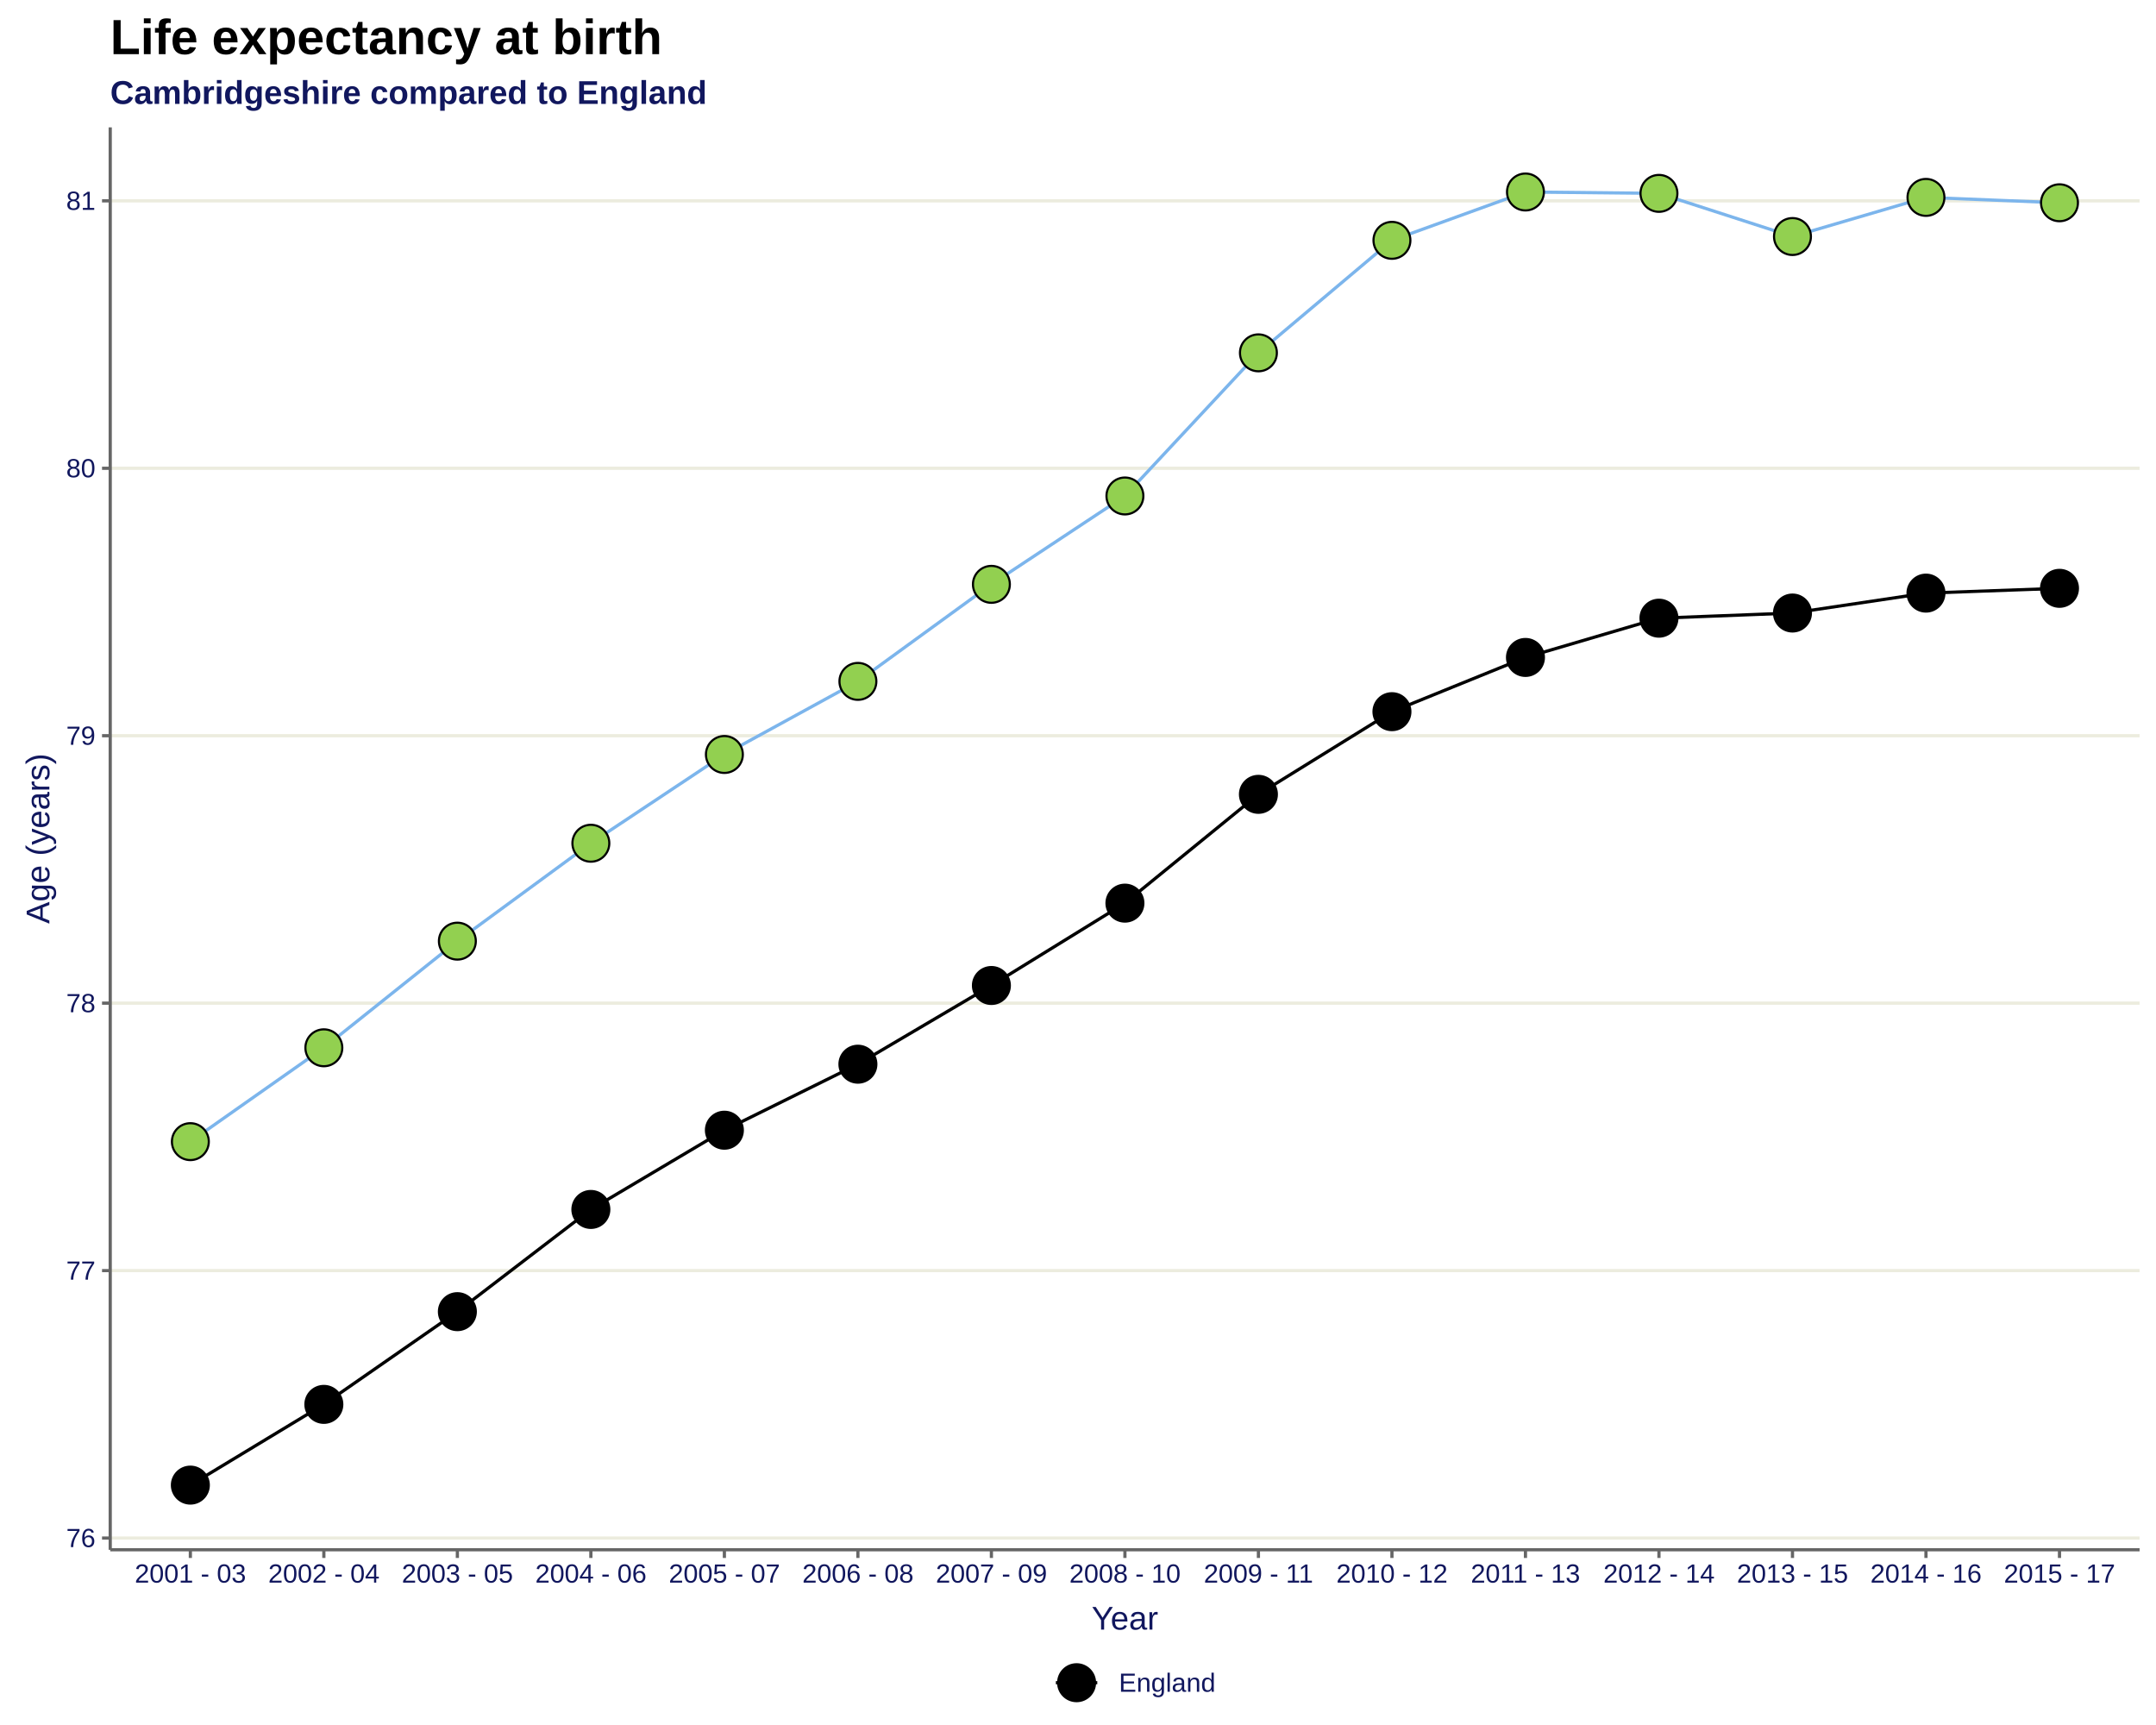
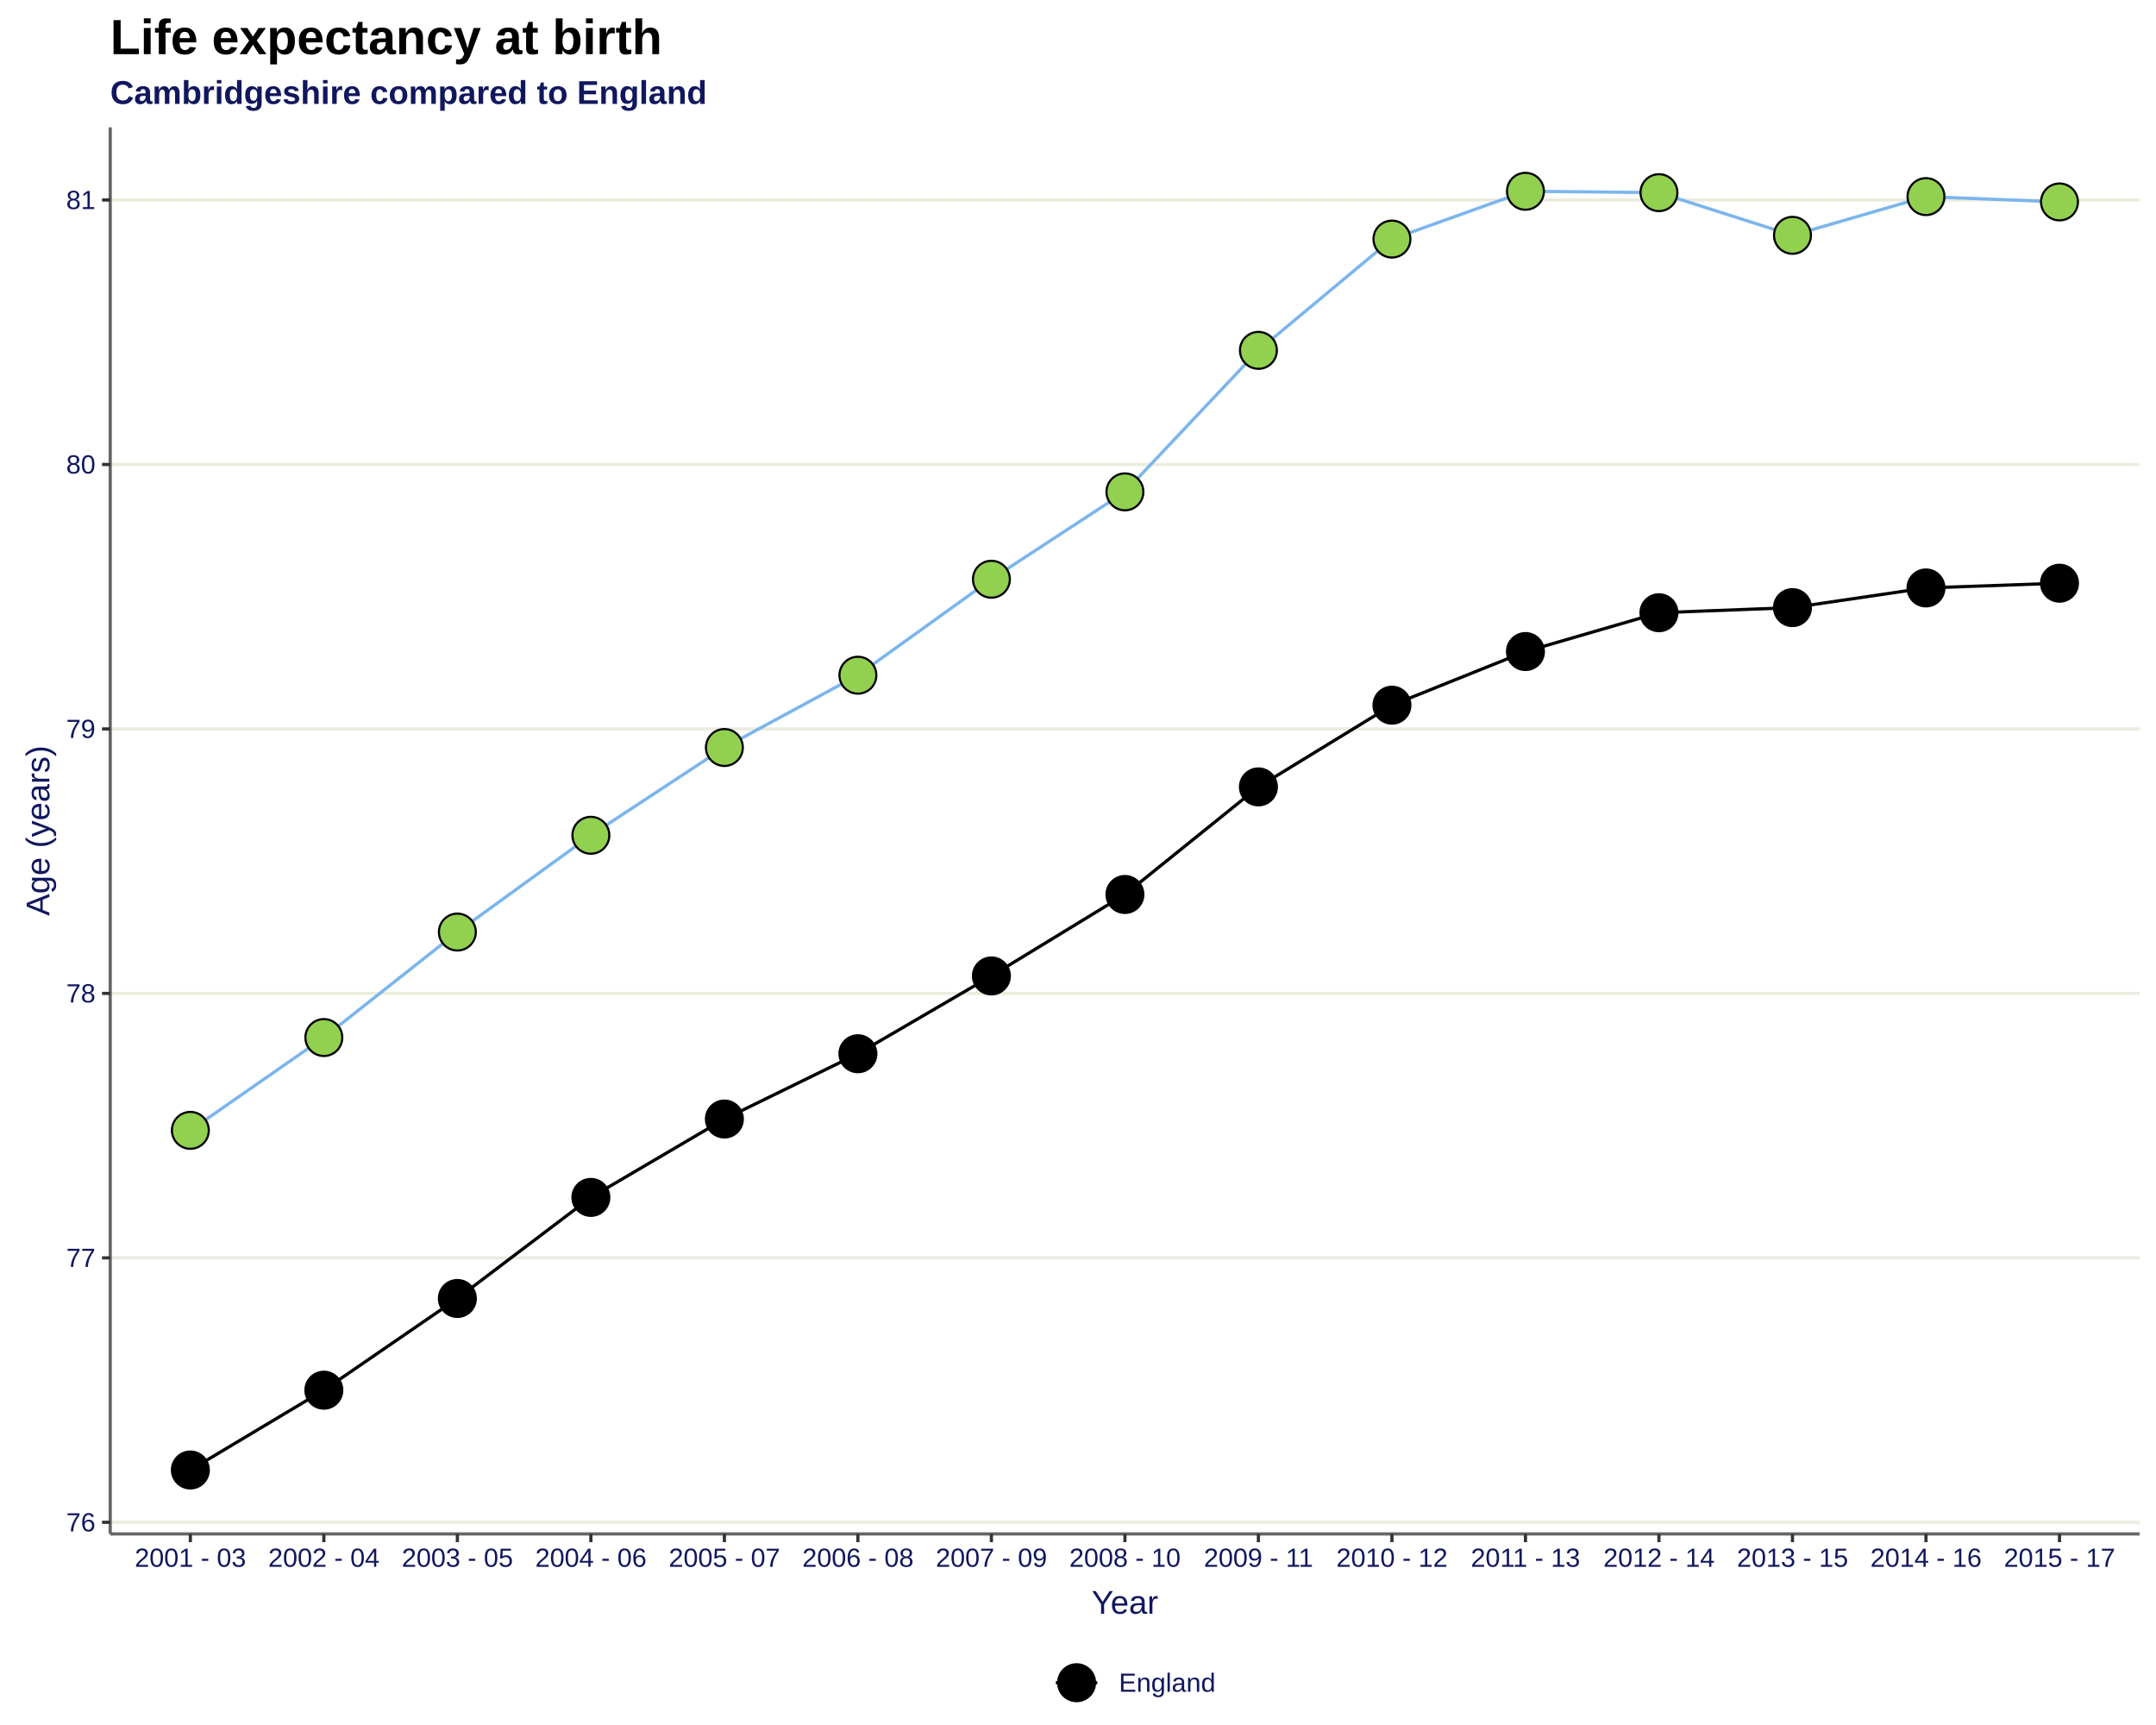
<svg xmlns="http://www.w3.org/2000/svg" viewBox="0 0 720.00 576.00">
  <defs>
    <style type="text/css">
    line, polyline, polygon, path, rect, circle {
      fill: none;
      stroke: #000000;
      stroke-linecap: round;
      stroke-linejoin: round;
      stroke-miterlimit: 10.00;
    }
  </style>
  </defs>
  <rect width="100%" height="100%" style="stroke: none; fill: #FFFFFF;" />
  <defs>
-     <clipPath id="cpMzYuODF8NzE0LjUyfDUxNy40OXw0Mi41Mg==">
-       <rect x="36.81" y="42.52" width="677.71" height="474.97" />
+     <clipPath id="cpMzYuODF8NzE0LjUyfDUxMi4yMHw0Mi41Mg==">
+       <rect x="36.81" y="42.52" width="677.71" height="469.68" />
    </clipPath>
  </defs>
-   <polyline points="36.81,513.57 714.52,513.57 " style="stroke-width: 1.07; stroke: #ECECDE; stroke-linecap: butt;" clip-path="url(#cpMzYuODF8NzE0LjUyfDUxNy40OXw0Mi41Mg==)" />
-   <polyline points="36.81,424.27 714.52,424.27 " style="stroke-width: 1.07; stroke: #ECECDE; stroke-linecap: butt;" clip-path="url(#cpMzYuODF8NzE0LjUyfDUxNy40OXw0Mi41Mg==)" />
-   <polyline points="36.81,334.97 714.52,334.97 " style="stroke-width: 1.07; stroke: #ECECDE; stroke-linecap: butt;" clip-path="url(#cpMzYuODF8NzE0LjUyfDUxNy40OXw0Mi41Mg==)" />
-   <polyline points="36.81,245.66 714.52,245.66 " style="stroke-width: 1.07; stroke: #ECECDE; stroke-linecap: butt;" clip-path="url(#cpMzYuODF8NzE0LjUyfDUxNy40OXw0Mi41Mg==)" />
-   <polyline points="36.81,156.36 714.52,156.36 " style="stroke-width: 1.07; stroke: #ECECDE; stroke-linecap: butt;" clip-path="url(#cpMzYuODF8NzE0LjUyfDUxNy40OXw0Mi41Mg==)" />
-   <polyline points="36.81,67.06 714.52,67.06 " style="stroke-width: 1.07; stroke: #ECECDE; stroke-linecap: butt;" clip-path="url(#cpMzYuODF8NzE0LjUyfDUxNy40OXw0Mi41Mg==)" />
-   <polyline points="63.57,495.90 108.15,468.94 152.74,437.98 197.32,403.85 241.91,377.39 286.50,355.35 331.08,329.07 375.67,301.57 420.25,265.24 464.84,237.64 509.43,219.53 554.01,206.42 598.60,204.70 643.18,198.05 687.77,196.45 " style="stroke-width: 1.07; stroke-linecap: butt;" clip-path="url(#cpMzYuODF8NzE0LjUyfDUxNy40OXw0Mi41Mg==)" />
-   <circle cx="63.57" cy="495.90" r="4.62pt" style="stroke-width: 0.71; fill: #000000;" clip-path="url(#cpMzYuODF8NzE0LjUyfDUxNy40OXw0Mi41Mg==)" />
-   <circle cx="108.15" cy="468.94" r="4.62pt" style="stroke-width: 0.71; fill: #000000;" clip-path="url(#cpMzYuODF8NzE0LjUyfDUxNy40OXw0Mi41Mg==)" />
-   <circle cx="152.74" cy="437.98" r="4.62pt" style="stroke-width: 0.71; fill: #000000;" clip-path="url(#cpMzYuODF8NzE0LjUyfDUxNy40OXw0Mi41Mg==)" />
-   <circle cx="197.32" cy="403.85" r="4.62pt" style="stroke-width: 0.71; fill: #000000;" clip-path="url(#cpMzYuODF8NzE0LjUyfDUxNy40OXw0Mi41Mg==)" />
-   <circle cx="241.91" cy="377.39" r="4.62pt" style="stroke-width: 0.71; fill: #000000;" clip-path="url(#cpMzYuODF8NzE0LjUyfDUxNy40OXw0Mi41Mg==)" />
-   <circle cx="286.50" cy="355.35" r="4.62pt" style="stroke-width: 0.71; fill: #000000;" clip-path="url(#cpMzYuODF8NzE0LjUyfDUxNy40OXw0Mi41Mg==)" />
-   <circle cx="331.08" cy="329.07" r="4.62pt" style="stroke-width: 0.71; fill: #000000;" clip-path="url(#cpMzYuODF8NzE0LjUyfDUxNy40OXw0Mi41Mg==)" />
-   <circle cx="375.67" cy="301.57" r="4.62pt" style="stroke-width: 0.71; fill: #000000;" clip-path="url(#cpMzYuODF8NzE0LjUyfDUxNy40OXw0Mi41Mg==)" />
-   <circle cx="420.25" cy="265.24" r="4.62pt" style="stroke-width: 0.71; fill: #000000;" clip-path="url(#cpMzYuODF8NzE0LjUyfDUxNy40OXw0Mi41Mg==)" />
-   <circle cx="464.84" cy="237.64" r="4.62pt" style="stroke-width: 0.71; fill: #000000;" clip-path="url(#cpMzYuODF8NzE0LjUyfDUxNy40OXw0Mi41Mg==)" />
-   <circle cx="509.43" cy="219.53" r="4.62pt" style="stroke-width: 0.71; fill: #000000;" clip-path="url(#cpMzYuODF8NzE0LjUyfDUxNy40OXw0Mi41Mg==)" />
-   <circle cx="554.01" cy="206.42" r="4.62pt" style="stroke-width: 0.71; fill: #000000;" clip-path="url(#cpMzYuODF8NzE0LjUyfDUxNy40OXw0Mi41Mg==)" />
-   <circle cx="598.60" cy="204.70" r="4.62pt" style="stroke-width: 0.71; fill: #000000;" clip-path="url(#cpMzYuODF8NzE0LjUyfDUxNy40OXw0Mi41Mg==)" />
-   <circle cx="643.18" cy="198.05" r="4.62pt" style="stroke-width: 0.71; fill: #000000;" clip-path="url(#cpMzYuODF8NzE0LjUyfDUxNy40OXw0Mi41Mg==)" />
-   <circle cx="687.77" cy="196.45" r="4.62pt" style="stroke-width: 0.71; fill: #000000;" clip-path="url(#cpMzYuODF8NzE0LjUyfDUxNy40OXw0Mi41Mg==)" />
-   <polyline points="63.57,381.21 108.15,349.87 152.74,314.26 197.32,281.57 241.91,251.93 286.50,227.52 331.08,195.12 375.67,165.61 420.25,117.82 464.84,80.25 509.43,64.11 554.01,64.57 598.60,78.98 643.18,65.91 687.77,67.71 " style="stroke-width: 1.07; stroke: #7CB5EC; stroke-linecap: butt;" clip-path="url(#cpMzYuODF8NzE0LjUyfDUxNy40OXw0Mi41Mg==)" />
-   <circle cx="63.57" cy="381.21" r="4.62pt" style="stroke-width: 0.71; fill: #92D050;" clip-path="url(#cpMzYuODF8NzE0LjUyfDUxNy40OXw0Mi41Mg==)" />
-   <circle cx="108.15" cy="349.87" r="4.62pt" style="stroke-width: 0.71; fill: #92D050;" clip-path="url(#cpMzYuODF8NzE0LjUyfDUxNy40OXw0Mi41Mg==)" />
-   <circle cx="152.74" cy="314.26" r="4.62pt" style="stroke-width: 0.71; fill: #92D050;" clip-path="url(#cpMzYuODF8NzE0LjUyfDUxNy40OXw0Mi41Mg==)" />
-   <circle cx="197.32" cy="281.57" r="4.62pt" style="stroke-width: 0.71; fill: #92D050;" clip-path="url(#cpMzYuODF8NzE0LjUyfDUxNy40OXw0Mi41Mg==)" />
-   <circle cx="241.91" cy="251.93" r="4.62pt" style="stroke-width: 0.71; fill: #92D050;" clip-path="url(#cpMzYuODF8NzE0LjUyfDUxNy40OXw0Mi41Mg==)" />
-   <circle cx="286.50" cy="227.52" r="4.62pt" style="stroke-width: 0.71; fill: #92D050;" clip-path="url(#cpMzYuODF8NzE0LjUyfDUxNy40OXw0Mi41Mg==)" />
-   <circle cx="331.08" cy="195.12" r="4.62pt" style="stroke-width: 0.71; fill: #92D050;" clip-path="url(#cpMzYuODF8NzE0LjUyfDUxNy40OXw0Mi41Mg==)" />
-   <circle cx="375.67" cy="165.61" r="4.62pt" style="stroke-width: 0.71; fill: #92D050;" clip-path="url(#cpMzYuODF8NzE0LjUyfDUxNy40OXw0Mi41Mg==)" />
-   <circle cx="420.25" cy="117.82" r="4.62pt" style="stroke-width: 0.71; fill: #92D050;" clip-path="url(#cpMzYuODF8NzE0LjUyfDUxNy40OXw0Mi41Mg==)" />
-   <circle cx="464.84" cy="80.25" r="4.62pt" style="stroke-width: 0.71; fill: #92D050;" clip-path="url(#cpMzYuODF8NzE0LjUyfDUxNy40OXw0Mi41Mg==)" />
-   <circle cx="509.43" cy="64.11" r="4.62pt" style="stroke-width: 0.71; fill: #92D050;" clip-path="url(#cpMzYuODF8NzE0LjUyfDUxNy40OXw0Mi41Mg==)" />
-   <circle cx="554.01" cy="64.57" r="4.62pt" style="stroke-width: 0.71; fill: #92D050;" clip-path="url(#cpMzYuODF8NzE0LjUyfDUxNy40OXw0Mi41Mg==)" />
-   <circle cx="598.60" cy="78.98" r="4.62pt" style="stroke-width: 0.71; fill: #92D050;" clip-path="url(#cpMzYuODF8NzE0LjUyfDUxNy40OXw0Mi41Mg==)" />
-   <circle cx="643.18" cy="65.91" r="4.62pt" style="stroke-width: 0.71; fill: #92D050;" clip-path="url(#cpMzYuODF8NzE0LjUyfDUxNy40OXw0Mi41Mg==)" />
-   <circle cx="687.77" cy="67.71" r="4.62pt" style="stroke-width: 0.71; fill: #92D050;" clip-path="url(#cpMzYuODF8NzE0LjUyfDUxNy40OXw0Mi41Mg==)" />
+   <polyline points="36.81,508.32 714.52,508.32 " style="stroke-width: 1.07; stroke: #ECECDE; stroke-linecap: butt;" clip-path="url(#cpMzYuODF8NzE0LjUyfDUxMi4yMHw0Mi41Mg==)" />
+   <polyline points="36.81,420.02 714.52,420.02 " style="stroke-width: 1.07; stroke: #ECECDE; stroke-linecap: butt;" clip-path="url(#cpMzYuODF8NzE0LjUyfDUxMi4yMHw0Mi41Mg==)" />
+   <polyline points="36.81,331.71 714.52,331.71 " style="stroke-width: 1.07; stroke: #ECECDE; stroke-linecap: butt;" clip-path="url(#cpMzYuODF8NzE0LjUyfDUxMi4yMHw0Mi41Mg==)" />
+   <polyline points="36.81,243.40 714.52,243.40 " style="stroke-width: 1.07; stroke: #ECECDE; stroke-linecap: butt;" clip-path="url(#cpMzYuODF8NzE0LjUyfDUxMi4yMHw0Mi41Mg==)" />
+   <polyline points="36.81,155.09 714.52,155.09 " style="stroke-width: 1.07; stroke: #ECECDE; stroke-linecap: butt;" clip-path="url(#cpMzYuODF8NzE0LjUyfDUxMi4yMHw0Mi41Mg==)" />
+   <polyline points="36.81,66.78 714.52,66.78 " style="stroke-width: 1.07; stroke: #ECECDE; stroke-linecap: butt;" clip-path="url(#cpMzYuODF8NzE0LjUyfDUxMi4yMHw0Mi41Mg==)" />
+   <polyline points="63.57,490.85 108.15,464.20 152.74,433.58 197.32,399.83 241.91,373.66 286.50,351.86 331.08,325.88 375.67,298.68 420.25,262.76 464.84,235.47 509.43,217.56 554.01,204.60 598.60,202.89 643.18,196.32 687.77,194.74 " style="stroke-width: 1.07; stroke-linecap: butt;" clip-path="url(#cpMzYuODF8NzE0LjUyfDUxMi4yMHw0Mi41Mg==)" />
+   <circle cx="63.57" cy="490.85" r="4.62pt" style="stroke-width: 0.71; fill: #000000;" clip-path="url(#cpMzYuODF8NzE0LjUyfDUxMi4yMHw0Mi41Mg==)" />
+   <circle cx="108.15" cy="464.20" r="4.62pt" style="stroke-width: 0.71; fill: #000000;" clip-path="url(#cpMzYuODF8NzE0LjUyfDUxMi4yMHw0Mi41Mg==)" />
+   <circle cx="152.74" cy="433.58" r="4.62pt" style="stroke-width: 0.71; fill: #000000;" clip-path="url(#cpMzYuODF8NzE0LjUyfDUxMi4yMHw0Mi41Mg==)" />
+   <circle cx="197.32" cy="399.83" r="4.62pt" style="stroke-width: 0.71; fill: #000000;" clip-path="url(#cpMzYuODF8NzE0LjUyfDUxMi4yMHw0Mi41Mg==)" />
+   <circle cx="241.91" cy="373.66" r="4.62pt" style="stroke-width: 0.71; fill: #000000;" clip-path="url(#cpMzYuODF8NzE0LjUyfDUxMi4yMHw0Mi41Mg==)" />
+   <circle cx="286.50" cy="351.86" r="4.62pt" style="stroke-width: 0.71; fill: #000000;" clip-path="url(#cpMzYuODF8NzE0LjUyfDUxMi4yMHw0Mi41Mg==)" />
+   <circle cx="331.08" cy="325.88" r="4.62pt" style="stroke-width: 0.71; fill: #000000;" clip-path="url(#cpMzYuODF8NzE0LjUyfDUxMi4yMHw0Mi41Mg==)" />
+   <circle cx="375.67" cy="298.68" r="4.62pt" style="stroke-width: 0.71; fill: #000000;" clip-path="url(#cpMzYuODF8NzE0LjUyfDUxMi4yMHw0Mi41Mg==)" />
+   <circle cx="420.25" cy="262.76" r="4.62pt" style="stroke-width: 0.71; fill: #000000;" clip-path="url(#cpMzYuODF8NzE0LjUyfDUxMi4yMHw0Mi41Mg==)" />
+   <circle cx="464.84" cy="235.47" r="4.62pt" style="stroke-width: 0.71; fill: #000000;" clip-path="url(#cpMzYuODF8NzE0LjUyfDUxMi4yMHw0Mi41Mg==)" />
+   <circle cx="509.43" cy="217.56" r="4.62pt" style="stroke-width: 0.71; fill: #000000;" clip-path="url(#cpMzYuODF8NzE0LjUyfDUxMi4yMHw0Mi41Mg==)" />
+   <circle cx="554.01" cy="204.60" r="4.62pt" style="stroke-width: 0.71; fill: #000000;" clip-path="url(#cpMzYuODF8NzE0LjUyfDUxMi4yMHw0Mi41Mg==)" />
+   <circle cx="598.60" cy="202.89" r="4.62pt" style="stroke-width: 0.71; fill: #000000;" clip-path="url(#cpMzYuODF8NzE0LjUyfDUxMi4yMHw0Mi41Mg==)" />
+   <circle cx="643.18" cy="196.32" r="4.62pt" style="stroke-width: 0.71; fill: #000000;" clip-path="url(#cpMzYuODF8NzE0LjUyfDUxMi4yMHw0Mi41Mg==)" />
+   <circle cx="687.77" cy="194.74" r="4.62pt" style="stroke-width: 0.71; fill: #000000;" clip-path="url(#cpMzYuODF8NzE0LjUyfDUxMi4yMHw0Mi41Mg==)" />
+   <polyline points="63.57,377.44 108.15,346.45 152.74,311.23 197.32,278.91 241.91,249.60 286.50,225.46 331.08,193.42 375.67,164.24 420.25,116.99 464.84,79.83 509.43,63.87 554.01,64.33 598.60,78.58 643.18,65.65 687.77,67.43 " style="stroke-width: 1.07; stroke: #7CB5EC; stroke-linecap: butt;" clip-path="url(#cpMzYuODF8NzE0LjUyfDUxMi4yMHw0Mi41Mg==)" />
+   <circle cx="63.57" cy="377.44" r="4.62pt" style="stroke-width: 0.71; fill: #92D050;" clip-path="url(#cpMzYuODF8NzE0LjUyfDUxMi4yMHw0Mi41Mg==)" />
+   <circle cx="108.15" cy="346.45" r="4.62pt" style="stroke-width: 0.71; fill: #92D050;" clip-path="url(#cpMzYuODF8NzE0LjUyfDUxMi4yMHw0Mi41Mg==)" />
+   <circle cx="152.74" cy="311.23" r="4.62pt" style="stroke-width: 0.71; fill: #92D050;" clip-path="url(#cpMzYuODF8NzE0LjUyfDUxMi4yMHw0Mi41Mg==)" />
+   <circle cx="197.32" cy="278.91" r="4.62pt" style="stroke-width: 0.71; fill: #92D050;" clip-path="url(#cpMzYuODF8NzE0LjUyfDUxMi4yMHw0Mi41Mg==)" />
+   <circle cx="241.91" cy="249.60" r="4.62pt" style="stroke-width: 0.71; fill: #92D050;" clip-path="url(#cpMzYuODF8NzE0LjUyfDUxMi4yMHw0Mi41Mg==)" />
+   <circle cx="286.50" cy="225.46" r="4.62pt" style="stroke-width: 0.71; fill: #92D050;" clip-path="url(#cpMzYuODF8NzE0LjUyfDUxMi4yMHw0Mi41Mg==)" />
+   <circle cx="331.08" cy="193.42" r="4.62pt" style="stroke-width: 0.71; fill: #92D050;" clip-path="url(#cpMzYuODF8NzE0LjUyfDUxMi4yMHw0Mi41Mg==)" />
+   <circle cx="375.67" cy="164.24" r="4.62pt" style="stroke-width: 0.71; fill: #92D050;" clip-path="url(#cpMzYuODF8NzE0LjUyfDUxMi4yMHw0Mi41Mg==)" />
+   <circle cx="420.25" cy="116.99" r="4.62pt" style="stroke-width: 0.71; fill: #92D050;" clip-path="url(#cpMzYuODF8NzE0LjUyfDUxMi4yMHw0Mi41Mg==)" />
+   <circle cx="464.84" cy="79.83" r="4.62pt" style="stroke-width: 0.71; fill: #92D050;" clip-path="url(#cpMzYuODF8NzE0LjUyfDUxMi4yMHw0Mi41Mg==)" />
+   <circle cx="509.43" cy="63.87" r="4.62pt" style="stroke-width: 0.71; fill: #92D050;" clip-path="url(#cpMzYuODF8NzE0LjUyfDUxMi4yMHw0Mi41Mg==)" />
+   <circle cx="554.01" cy="64.33" r="4.62pt" style="stroke-width: 0.71; fill: #92D050;" clip-path="url(#cpMzYuODF8NzE0LjUyfDUxMi4yMHw0Mi41Mg==)" />
+   <circle cx="598.60" cy="78.58" r="4.62pt" style="stroke-width: 0.71; fill: #92D050;" clip-path="url(#cpMzYuODF8NzE0LjUyfDUxMi4yMHw0Mi41Mg==)" />
+   <circle cx="643.18" cy="65.65" r="4.62pt" style="stroke-width: 0.71; fill: #92D050;" clip-path="url(#cpMzYuODF8NzE0LjUyfDUxMi4yMHw0Mi41Mg==)" />
+   <circle cx="687.77" cy="67.43" r="4.62pt" style="stroke-width: 0.71; fill: #92D050;" clip-path="url(#cpMzYuODF8NzE0LjUyfDUxMi4yMHw0Mi41Mg==)" />
  <defs>
    <clipPath id="cpMC4wMHw3MjAuMDB8NTc2LjAwfDAuMDA=">
      <rect x="0.00" y="0.00" width="720.00" height="576.00" />
    </clipPath>
  </defs>
-   <polyline points="36.81,517.49 36.81,42.52 " style="stroke-width: 1.07; stroke: #666666; stroke-linecap: butt;" clip-path="url(#cpMC4wMHw3MjAuMDB8NTc2LjAwfDAuMDA=)" />
+   <polyline points="36.81,512.20 36.81,42.52 " style="stroke-width: 1.07; stroke: #666666; stroke-linecap: butt;" clip-path="url(#cpMC4wMHw3MjAuMDB8NTc2LjAwfDAuMDA=)" />
  <g clip-path="url(#cpMC4wMHw3MjAuMDB8NTc2LjAwfDAuMDA=)">
-     <text x="22.10" y="516.59" style="font-size: 8.80px; fill: #11175E; font-family: Liberation Sans;" textLength="9.78px" lengthAdjust="spacingAndGlyphs">76</text>
+     <text x="22.10" y="511.35" style="font-size: 8.80px; fill: #11175E; font-family: Liberation Sans;" textLength="9.78px" lengthAdjust="spacingAndGlyphs">76</text>
  </g>
  <g clip-path="url(#cpMC4wMHw3MjAuMDB8NTc2LjAwfDAuMDA=)">
-     <text x="22.10" y="427.29" style="font-size: 8.80px; fill: #11175E; font-family: Liberation Sans;" textLength="9.78px" lengthAdjust="spacingAndGlyphs">77</text>
+     <text x="22.10" y="423.04" style="font-size: 8.80px; fill: #11175E; font-family: Liberation Sans;" textLength="9.78px" lengthAdjust="spacingAndGlyphs">77</text>
  </g>
  <g clip-path="url(#cpMC4wMHw3MjAuMDB8NTc2LjAwfDAuMDA=)">
-     <text x="22.10" y="337.99" style="font-size: 8.80px; fill: #11175E; font-family: Liberation Sans;" textLength="9.78px" lengthAdjust="spacingAndGlyphs">78</text>
+     <text x="22.10" y="334.73" style="font-size: 8.80px; fill: #11175E; font-family: Liberation Sans;" textLength="9.78px" lengthAdjust="spacingAndGlyphs">78</text>
  </g>
  <g clip-path="url(#cpMC4wMHw3MjAuMDB8NTc2LjAwfDAuMDA=)">
-     <text x="22.10" y="248.69" style="font-size: 8.80px; fill: #11175E; font-family: Liberation Sans;" textLength="9.78px" lengthAdjust="spacingAndGlyphs">79</text>
+     <text x="22.10" y="246.42" style="font-size: 8.80px; fill: #11175E; font-family: Liberation Sans;" textLength="9.78px" lengthAdjust="spacingAndGlyphs">79</text>
  </g>
  <g clip-path="url(#cpMC4wMHw3MjAuMDB8NTc2LjAwfDAuMDA=)">
-     <text x="22.10" y="159.38" style="font-size: 8.80px; fill: #11175E; font-family: Liberation Sans;" textLength="9.78px" lengthAdjust="spacingAndGlyphs">80</text>
+     <text x="22.10" y="158.12" style="font-size: 8.80px; fill: #11175E; font-family: Liberation Sans;" textLength="9.78px" lengthAdjust="spacingAndGlyphs">80</text>
  </g>
  <g clip-path="url(#cpMC4wMHw3MjAuMDB8NTc2LjAwfDAuMDA=)">
-     <text x="22.10" y="70.08" style="font-size: 8.80px; fill: #11175E; font-family: Liberation Sans;" textLength="9.78px" lengthAdjust="spacingAndGlyphs">81</text>
+     <text x="22.10" y="69.81" style="font-size: 8.80px; fill: #11175E; font-family: Liberation Sans;" textLength="9.78px" lengthAdjust="spacingAndGlyphs">81</text>
  </g>
-   <polyline points="34.07,513.57 36.81,513.57 " style="stroke-width: 1.07; stroke: #666666; stroke-linecap: butt;" clip-path="url(#cpMC4wMHw3MjAuMDB8NTc2LjAwfDAuMDA=)" />
-   <polyline points="34.07,424.27 36.81,424.27 " style="stroke-width: 1.07; stroke: #666666; stroke-linecap: butt;" clip-path="url(#cpMC4wMHw3MjAuMDB8NTc2LjAwfDAuMDA=)" />
-   <polyline points="34.07,334.97 36.81,334.97 " style="stroke-width: 1.07; stroke: #666666; stroke-linecap: butt;" clip-path="url(#cpMC4wMHw3MjAuMDB8NTc2LjAwfDAuMDA=)" />
-   <polyline points="34.07,245.66 36.81,245.66 " style="stroke-width: 1.07; stroke: #666666; stroke-linecap: butt;" clip-path="url(#cpMC4wMHw3MjAuMDB8NTc2LjAwfDAuMDA=)" />
-   <polyline points="34.07,156.36 36.81,156.36 " style="stroke-width: 1.07; stroke: #666666; stroke-linecap: butt;" clip-path="url(#cpMC4wMHw3MjAuMDB8NTc2LjAwfDAuMDA=)" />
-   <polyline points="34.07,67.06 36.81,67.06 " style="stroke-width: 1.07; stroke: #666666; stroke-linecap: butt;" clip-path="url(#cpMC4wMHw3MjAuMDB8NTc2LjAwfDAuMDA=)" />
-   <polyline points="36.81,517.49 714.52,517.49 " style="stroke-width: 1.07; stroke: #666666; stroke-linecap: butt;" clip-path="url(#cpMC4wMHw3MjAuMDB8NTc2LjAwfDAuMDA=)" />
-   <polyline points="63.57,520.23 63.57,517.49 " style="stroke-width: 1.07; stroke: #666666; stroke-linecap: butt;" clip-path="url(#cpMC4wMHw3MjAuMDB8NTc2LjAwfDAuMDA=)" />
-   <polyline points="108.15,520.23 108.15,517.49 " style="stroke-width: 1.07; stroke: #666666; stroke-linecap: butt;" clip-path="url(#cpMC4wMHw3MjAuMDB8NTc2LjAwfDAuMDA=)" />
-   <polyline points="152.74,520.23 152.74,517.49 " style="stroke-width: 1.07; stroke: #666666; stroke-linecap: butt;" clip-path="url(#cpMC4wMHw3MjAuMDB8NTc2LjAwfDAuMDA=)" />
-   <polyline points="197.32,520.23 197.32,517.49 " style="stroke-width: 1.07; stroke: #666666; stroke-linecap: butt;" clip-path="url(#cpMC4wMHw3MjAuMDB8NTc2LjAwfDAuMDA=)" />
-   <polyline points="241.91,520.23 241.91,517.49 " style="stroke-width: 1.07; stroke: #666666; stroke-linecap: butt;" clip-path="url(#cpMC4wMHw3MjAuMDB8NTc2LjAwfDAuMDA=)" />
-   <polyline points="286.50,520.23 286.50,517.49 " style="stroke-width: 1.07; stroke: #666666; stroke-linecap: butt;" clip-path="url(#cpMC4wMHw3MjAuMDB8NTc2LjAwfDAuMDA=)" />
-   <polyline points="331.08,520.23 331.08,517.49 " style="stroke-width: 1.07; stroke: #666666; stroke-linecap: butt;" clip-path="url(#cpMC4wMHw3MjAuMDB8NTc2LjAwfDAuMDA=)" />
-   <polyline points="375.67,520.23 375.67,517.49 " style="stroke-width: 1.07; stroke: #666666; stroke-linecap: butt;" clip-path="url(#cpMC4wMHw3MjAuMDB8NTc2LjAwfDAuMDA=)" />
-   <polyline points="420.25,520.23 420.25,517.49 " style="stroke-width: 1.07; stroke: #666666; stroke-linecap: butt;" clip-path="url(#cpMC4wMHw3MjAuMDB8NTc2LjAwfDAuMDA=)" />
-   <polyline points="464.84,520.23 464.84,517.49 " style="stroke-width: 1.07; stroke: #666666; stroke-linecap: butt;" clip-path="url(#cpMC4wMHw3MjAuMDB8NTc2LjAwfDAuMDA=)" />
-   <polyline points="509.43,520.23 509.43,517.49 " style="stroke-width: 1.07; stroke: #666666; stroke-linecap: butt;" clip-path="url(#cpMC4wMHw3MjAuMDB8NTc2LjAwfDAuMDA=)" />
-   <polyline points="554.01,520.23 554.01,517.49 " style="stroke-width: 1.07; stroke: #666666; stroke-linecap: butt;" clip-path="url(#cpMC4wMHw3MjAuMDB8NTc2LjAwfDAuMDA=)" />
-   <polyline points="598.60,520.23 598.60,517.49 " style="stroke-width: 1.07; stroke: #666666; stroke-linecap: butt;" clip-path="url(#cpMC4wMHw3MjAuMDB8NTc2LjAwfDAuMDA=)" />
-   <polyline points="643.18,520.23 643.18,517.49 " style="stroke-width: 1.07; stroke: #666666; stroke-linecap: butt;" clip-path="url(#cpMC4wMHw3MjAuMDB8NTc2LjAwfDAuMDA=)" />
-   <polyline points="687.77,520.23 687.77,517.49 " style="stroke-width: 1.07; stroke: #666666; stroke-linecap: butt;" clip-path="url(#cpMC4wMHw3MjAuMDB8NTc2LjAwfDAuMDA=)" />
+   <polyline points="34.07,508.32 36.81,508.32 " style="stroke-width: 1.07; stroke: #333333; stroke-linecap: butt;" clip-path="url(#cpMC4wMHw3MjAuMDB8NTc2LjAwfDAuMDA=)" />
+   <polyline points="34.07,420.02 36.81,420.02 " style="stroke-width: 1.07; stroke: #333333; stroke-linecap: butt;" clip-path="url(#cpMC4wMHw3MjAuMDB8NTc2LjAwfDAuMDA=)" />
+   <polyline points="34.07,331.71 36.81,331.71 " style="stroke-width: 1.07; stroke: #333333; stroke-linecap: butt;" clip-path="url(#cpMC4wMHw3MjAuMDB8NTc2LjAwfDAuMDA=)" />
+   <polyline points="34.07,243.40 36.81,243.40 " style="stroke-width: 1.07; stroke: #333333; stroke-linecap: butt;" clip-path="url(#cpMC4wMHw3MjAuMDB8NTc2LjAwfDAuMDA=)" />
+   <polyline points="34.07,155.09 36.81,155.09 " style="stroke-width: 1.07; stroke: #333333; stroke-linecap: butt;" clip-path="url(#cpMC4wMHw3MjAuMDB8NTc2LjAwfDAuMDA=)" />
+   <polyline points="34.07,66.78 36.81,66.78 " style="stroke-width: 1.07; stroke: #333333; stroke-linecap: butt;" clip-path="url(#cpMC4wMHw3MjAuMDB8NTc2LjAwfDAuMDA=)" />
+   <polyline points="36.81,512.20 714.52,512.20 " style="stroke-width: 1.07; stroke: #666666; stroke-linecap: butt;" clip-path="url(#cpMC4wMHw3MjAuMDB8NTc2LjAwfDAuMDA=)" />
+   <polyline points="63.57,514.94 63.57,512.20 " style="stroke-width: 1.07; stroke: #333333; stroke-linecap: butt;" clip-path="url(#cpMC4wMHw3MjAuMDB8NTc2LjAwfDAuMDA=)" />
+   <polyline points="108.15,514.94 108.15,512.20 " style="stroke-width: 1.07; stroke: #333333; stroke-linecap: butt;" clip-path="url(#cpMC4wMHw3MjAuMDB8NTc2LjAwfDAuMDA=)" />
+   <polyline points="152.74,514.94 152.74,512.20 " style="stroke-width: 1.07; stroke: #333333; stroke-linecap: butt;" clip-path="url(#cpMC4wMHw3MjAuMDB8NTc2LjAwfDAuMDA=)" />
+   <polyline points="197.32,514.94 197.32,512.20 " style="stroke-width: 1.07; stroke: #333333; stroke-linecap: butt;" clip-path="url(#cpMC4wMHw3MjAuMDB8NTc2LjAwfDAuMDA=)" />
+   <polyline points="241.91,514.94 241.91,512.20 " style="stroke-width: 1.07; stroke: #333333; stroke-linecap: butt;" clip-path="url(#cpMC4wMHw3MjAuMDB8NTc2LjAwfDAuMDA=)" />
+   <polyline points="286.50,514.94 286.50,512.20 " style="stroke-width: 1.07; stroke: #333333; stroke-linecap: butt;" clip-path="url(#cpMC4wMHw3MjAuMDB8NTc2LjAwfDAuMDA=)" />
+   <polyline points="331.08,514.94 331.08,512.20 " style="stroke-width: 1.07; stroke: #333333; stroke-linecap: butt;" clip-path="url(#cpMC4wMHw3MjAuMDB8NTc2LjAwfDAuMDA=)" />
+   <polyline points="375.67,514.94 375.67,512.20 " style="stroke-width: 1.07; stroke: #333333; stroke-linecap: butt;" clip-path="url(#cpMC4wMHw3MjAuMDB8NTc2LjAwfDAuMDA=)" />
+   <polyline points="420.25,514.94 420.25,512.20 " style="stroke-width: 1.07; stroke: #333333; stroke-linecap: butt;" clip-path="url(#cpMC4wMHw3MjAuMDB8NTc2LjAwfDAuMDA=)" />
+   <polyline points="464.84,514.94 464.84,512.20 " style="stroke-width: 1.07; stroke: #333333; stroke-linecap: butt;" clip-path="url(#cpMC4wMHw3MjAuMDB8NTc2LjAwfDAuMDA=)" />
+   <polyline points="509.43,514.94 509.43,512.20 " style="stroke-width: 1.07; stroke: #333333; stroke-linecap: butt;" clip-path="url(#cpMC4wMHw3MjAuMDB8NTc2LjAwfDAuMDA=)" />
+   <polyline points="554.01,514.94 554.01,512.20 " style="stroke-width: 1.07; stroke: #333333; stroke-linecap: butt;" clip-path="url(#cpMC4wMHw3MjAuMDB8NTc2LjAwfDAuMDA=)" />
+   <polyline points="598.60,514.94 598.60,512.20 " style="stroke-width: 1.07; stroke: #333333; stroke-linecap: butt;" clip-path="url(#cpMC4wMHw3MjAuMDB8NTc2LjAwfDAuMDA=)" />
+   <polyline points="643.18,514.94 643.18,512.20 " style="stroke-width: 1.07; stroke: #333333; stroke-linecap: butt;" clip-path="url(#cpMC4wMHw3MjAuMDB8NTc2LjAwfDAuMDA=)" />
+   <polyline points="687.77,514.94 687.77,512.20 " style="stroke-width: 1.07; stroke: #333333; stroke-linecap: butt;" clip-path="url(#cpMC4wMHw3MjAuMDB8NTc2LjAwfDAuMDA=)" />
  <g clip-path="url(#cpMC4wMHw3MjAuMDB8NTc2LjAwfDAuMDA=)">
-     <text x="45.00" y="528.46" style="font-size: 8.80px; fill: #11175E; font-family: Liberation Sans;" textLength="37.14px" lengthAdjust="spacingAndGlyphs">2001 - 03</text>
+     <text x="45.00" y="523.18" style="font-size: 8.80px; fill: #11175E; font-family: Liberation Sans;" textLength="37.14px" lengthAdjust="spacingAndGlyphs">2001 - 03</text>
  </g>
  <g clip-path="url(#cpMC4wMHw3MjAuMDB8NTc2LjAwfDAuMDA=)">
-     <text x="89.58" y="528.46" style="font-size: 8.80px; fill: #11175E; font-family: Liberation Sans;" textLength="37.14px" lengthAdjust="spacingAndGlyphs">2002 - 04</text>
+     <text x="89.58" y="523.18" style="font-size: 8.80px; fill: #11175E; font-family: Liberation Sans;" textLength="37.14px" lengthAdjust="spacingAndGlyphs">2002 - 04</text>
  </g>
  <g clip-path="url(#cpMC4wMHw3MjAuMDB8NTc2LjAwfDAuMDA=)">
-     <text x="134.17" y="528.46" style="font-size: 8.80px; fill: #11175E; font-family: Liberation Sans;" textLength="37.14px" lengthAdjust="spacingAndGlyphs">2003 - 05</text>
+     <text x="134.17" y="523.18" style="font-size: 8.80px; fill: #11175E; font-family: Liberation Sans;" textLength="37.14px" lengthAdjust="spacingAndGlyphs">2003 - 05</text>
  </g>
  <g clip-path="url(#cpMC4wMHw3MjAuMDB8NTc2LjAwfDAuMDA=)">
-     <text x="178.75" y="528.46" style="font-size: 8.80px; fill: #11175E; font-family: Liberation Sans;" textLength="37.14px" lengthAdjust="spacingAndGlyphs">2004 - 06</text>
+     <text x="178.75" y="523.18" style="font-size: 8.80px; fill: #11175E; font-family: Liberation Sans;" textLength="37.14px" lengthAdjust="spacingAndGlyphs">2004 - 06</text>
  </g>
  <g clip-path="url(#cpMC4wMHw3MjAuMDB8NTc2LjAwfDAuMDA=)">
-     <text x="223.34" y="528.46" style="font-size: 8.80px; fill: #11175E; font-family: Liberation Sans;" textLength="37.14px" lengthAdjust="spacingAndGlyphs">2005 - 07</text>
+     <text x="223.34" y="523.18" style="font-size: 8.80px; fill: #11175E; font-family: Liberation Sans;" textLength="37.14px" lengthAdjust="spacingAndGlyphs">2005 - 07</text>
  </g>
  <g clip-path="url(#cpMC4wMHw3MjAuMDB8NTc2LjAwfDAuMDA=)">
-     <text x="267.93" y="528.46" style="font-size: 8.80px; fill: #11175E; font-family: Liberation Sans;" textLength="37.14px" lengthAdjust="spacingAndGlyphs">2006 - 08</text>
+     <text x="267.93" y="523.18" style="font-size: 8.80px; fill: #11175E; font-family: Liberation Sans;" textLength="37.14px" lengthAdjust="spacingAndGlyphs">2006 - 08</text>
  </g>
  <g clip-path="url(#cpMC4wMHw3MjAuMDB8NTc2LjAwfDAuMDA=)">
-     <text x="312.51" y="528.46" style="font-size: 8.80px; fill: #11175E; font-family: Liberation Sans;" textLength="37.14px" lengthAdjust="spacingAndGlyphs">2007 - 09</text>
+     <text x="312.51" y="523.18" style="font-size: 8.80px; fill: #11175E; font-family: Liberation Sans;" textLength="37.14px" lengthAdjust="spacingAndGlyphs">2007 - 09</text>
  </g>
  <g clip-path="url(#cpMC4wMHw3MjAuMDB8NTc2LjAwfDAuMDA=)">
-     <text x="357.10" y="528.46" style="font-size: 8.80px; fill: #11175E; font-family: Liberation Sans;" textLength="37.14px" lengthAdjust="spacingAndGlyphs">2008 - 10</text>
+     <text x="357.10" y="523.18" style="font-size: 8.80px; fill: #11175E; font-family: Liberation Sans;" textLength="37.14px" lengthAdjust="spacingAndGlyphs">2008 - 10</text>
  </g>
  <g clip-path="url(#cpMC4wMHw3MjAuMDB8NTc2LjAwfDAuMDA=)">
-     <text x="402.01" y="528.46" style="font-size: 8.80px; fill: #11175E; font-family: Liberation Sans;" textLength="36.48px" lengthAdjust="spacingAndGlyphs">2009 - 11</text>
+     <text x="402.01" y="523.18" style="font-size: 8.80px; fill: #11175E; font-family: Liberation Sans;" textLength="36.48px" lengthAdjust="spacingAndGlyphs">2009 - 11</text>
  </g>
  <g clip-path="url(#cpMC4wMHw3MjAuMDB8NTc2LjAwfDAuMDA=)">
-     <text x="446.27" y="528.46" style="font-size: 8.80px; fill: #11175E; font-family: Liberation Sans;" textLength="37.14px" lengthAdjust="spacingAndGlyphs">2010 - 12</text>
+     <text x="446.27" y="523.18" style="font-size: 8.80px; fill: #11175E; font-family: Liberation Sans;" textLength="37.14px" lengthAdjust="spacingAndGlyphs">2010 - 12</text>
  </g>
  <g clip-path="url(#cpMC4wMHw3MjAuMDB8NTc2LjAwfDAuMDA=)">
-     <text x="491.18" y="528.46" style="font-size: 8.80px; fill: #11175E; font-family: Liberation Sans;" textLength="36.48px" lengthAdjust="spacingAndGlyphs">2011 - 13</text>
+     <text x="491.18" y="523.18" style="font-size: 8.80px; fill: #11175E; font-family: Liberation Sans;" textLength="36.48px" lengthAdjust="spacingAndGlyphs">2011 - 13</text>
  </g>
  <g clip-path="url(#cpMC4wMHw3MjAuMDB8NTc2LjAwfDAuMDA=)">
-     <text x="535.44" y="528.46" style="font-size: 8.80px; fill: #11175E; font-family: Liberation Sans;" textLength="37.14px" lengthAdjust="spacingAndGlyphs">2012 - 14</text>
+     <text x="535.44" y="523.18" style="font-size: 8.80px; fill: #11175E; font-family: Liberation Sans;" textLength="37.14px" lengthAdjust="spacingAndGlyphs">2012 - 14</text>
  </g>
  <g clip-path="url(#cpMC4wMHw3MjAuMDB8NTc2LjAwfDAuMDA=)">
-     <text x="580.03" y="528.46" style="font-size: 8.80px; fill: #11175E; font-family: Liberation Sans;" textLength="37.14px" lengthAdjust="spacingAndGlyphs">2013 - 15</text>
+     <text x="580.03" y="523.18" style="font-size: 8.80px; fill: #11175E; font-family: Liberation Sans;" textLength="37.14px" lengthAdjust="spacingAndGlyphs">2013 - 15</text>
  </g>
  <g clip-path="url(#cpMC4wMHw3MjAuMDB8NTc2LjAwfDAuMDA=)">
-     <text x="624.61" y="528.46" style="font-size: 8.80px; fill: #11175E; font-family: Liberation Sans;" textLength="37.14px" lengthAdjust="spacingAndGlyphs">2014 - 16</text>
+     <text x="624.61" y="523.18" style="font-size: 8.80px; fill: #11175E; font-family: Liberation Sans;" textLength="37.14px" lengthAdjust="spacingAndGlyphs">2014 - 16</text>
  </g>
  <g clip-path="url(#cpMC4wMHw3MjAuMDB8NTc2LjAwfDAuMDA=)">
-     <text x="669.20" y="528.46" style="font-size: 8.80px; fill: #11175E; font-family: Liberation Sans;" textLength="37.14px" lengthAdjust="spacingAndGlyphs">2015 - 17</text>
+     <text x="669.20" y="523.18" style="font-size: 8.80px; fill: #11175E; font-family: Liberation Sans;" textLength="37.14px" lengthAdjust="spacingAndGlyphs">2015 - 17</text>
  </g>
  <g clip-path="url(#cpMC4wMHw3MjAuMDB8NTc2LjAwfDAuMDA=)">
-     <text x="364.55" y="544.14" style="font-size: 11.00px; fill: #11175E; font-family: Liberation Sans;" textLength="22.23px" lengthAdjust="spacingAndGlyphs">Year</text>
+     <text x="364.55" y="538.85" style="font-size: 11.00px; fill: #11175E; font-family: Liberation Sans;" textLength="22.23px" lengthAdjust="spacingAndGlyphs">Year</text>
  </g>
  <g clip-path="url(#cpMC4wMHw3MjAuMDB8NTc2LjAwfDAuMDA=)">
-     <text transform="translate(16.48,308.44) rotate(-90)" style="font-size: 11.00px; fill: #11175E; font-family: Liberation Sans;" textLength="56.88px" lengthAdjust="spacingAndGlyphs">Age (years)</text>
+     <text transform="translate(16.48,305.80) rotate(-90)" style="font-size: 11.00px; fill: #11175E; font-family: Liberation Sans;" textLength="56.88px" lengthAdjust="spacingAndGlyphs">Age (years)</text>
  </g>
  <rect x="345.41" y="553.24" width="60.52" height="17.28" style="stroke-width: 1.07; stroke: none; fill: #FFFFFF;" clip-path="url(#cpMC4wMHw3MjAuMDB8NTc2LjAwfDAuMDA=)" />
  <rect x="350.89" y="553.24" width="17.28" height="17.28" style="stroke-width: 1.07; stroke: #FFFFFF;" clip-path="url(#cpMC4wMHw3MjAuMDB8NTc2LjAwfDAuMDA=)" />
  <line x1="352.61" y1="561.88" x2="366.44" y2="561.88" style="stroke-width: 1.07; stroke-linecap: butt;" clip-path="url(#cpMC4wMHw3MjAuMDB8NTc2LjAwfDAuMDA=)" />
  <circle cx="359.53" cy="561.88" r="4.62pt" style="stroke-width: 0.71; fill: #000000;" clip-path="url(#cpMC4wMHw3MjAuMDB8NTc2LjAwfDAuMDA=)" />
  <g clip-path="url(#cpMC4wMHw3MjAuMDB8NTc2LjAwfDAuMDA=)">
    <text x="373.65" y="564.90" style="font-size: 8.80px; fill: #11175E; font-family: Liberation Sans;" textLength="32.28px" lengthAdjust="spacingAndGlyphs">England</text>
  </g>
  <g clip-path="url(#cpMC4wMHw3MjAuMDB8NTc2LjAwfDAuMDA=)">
    <text x="36.81" y="34.70" style="font-size: 11.00px; font-weight: bold; fill: #11175E; font-family: Liberation Sans;" textLength="199.34px" lengthAdjust="spacingAndGlyphs">Cambridgeshire compared to England</text>
  </g>
  <g clip-path="url(#cpMC4wMHw3MjAuMDB8NTc2LjAwfDAuMDA=)">
    <text x="36.81" y="18.08" style="font-size: 16.50px; font-weight: bold; font-family: Liberation Sans;" textLength="184.25px" lengthAdjust="spacingAndGlyphs">Life expectancy at birth</text>
  </g>
</svg>
